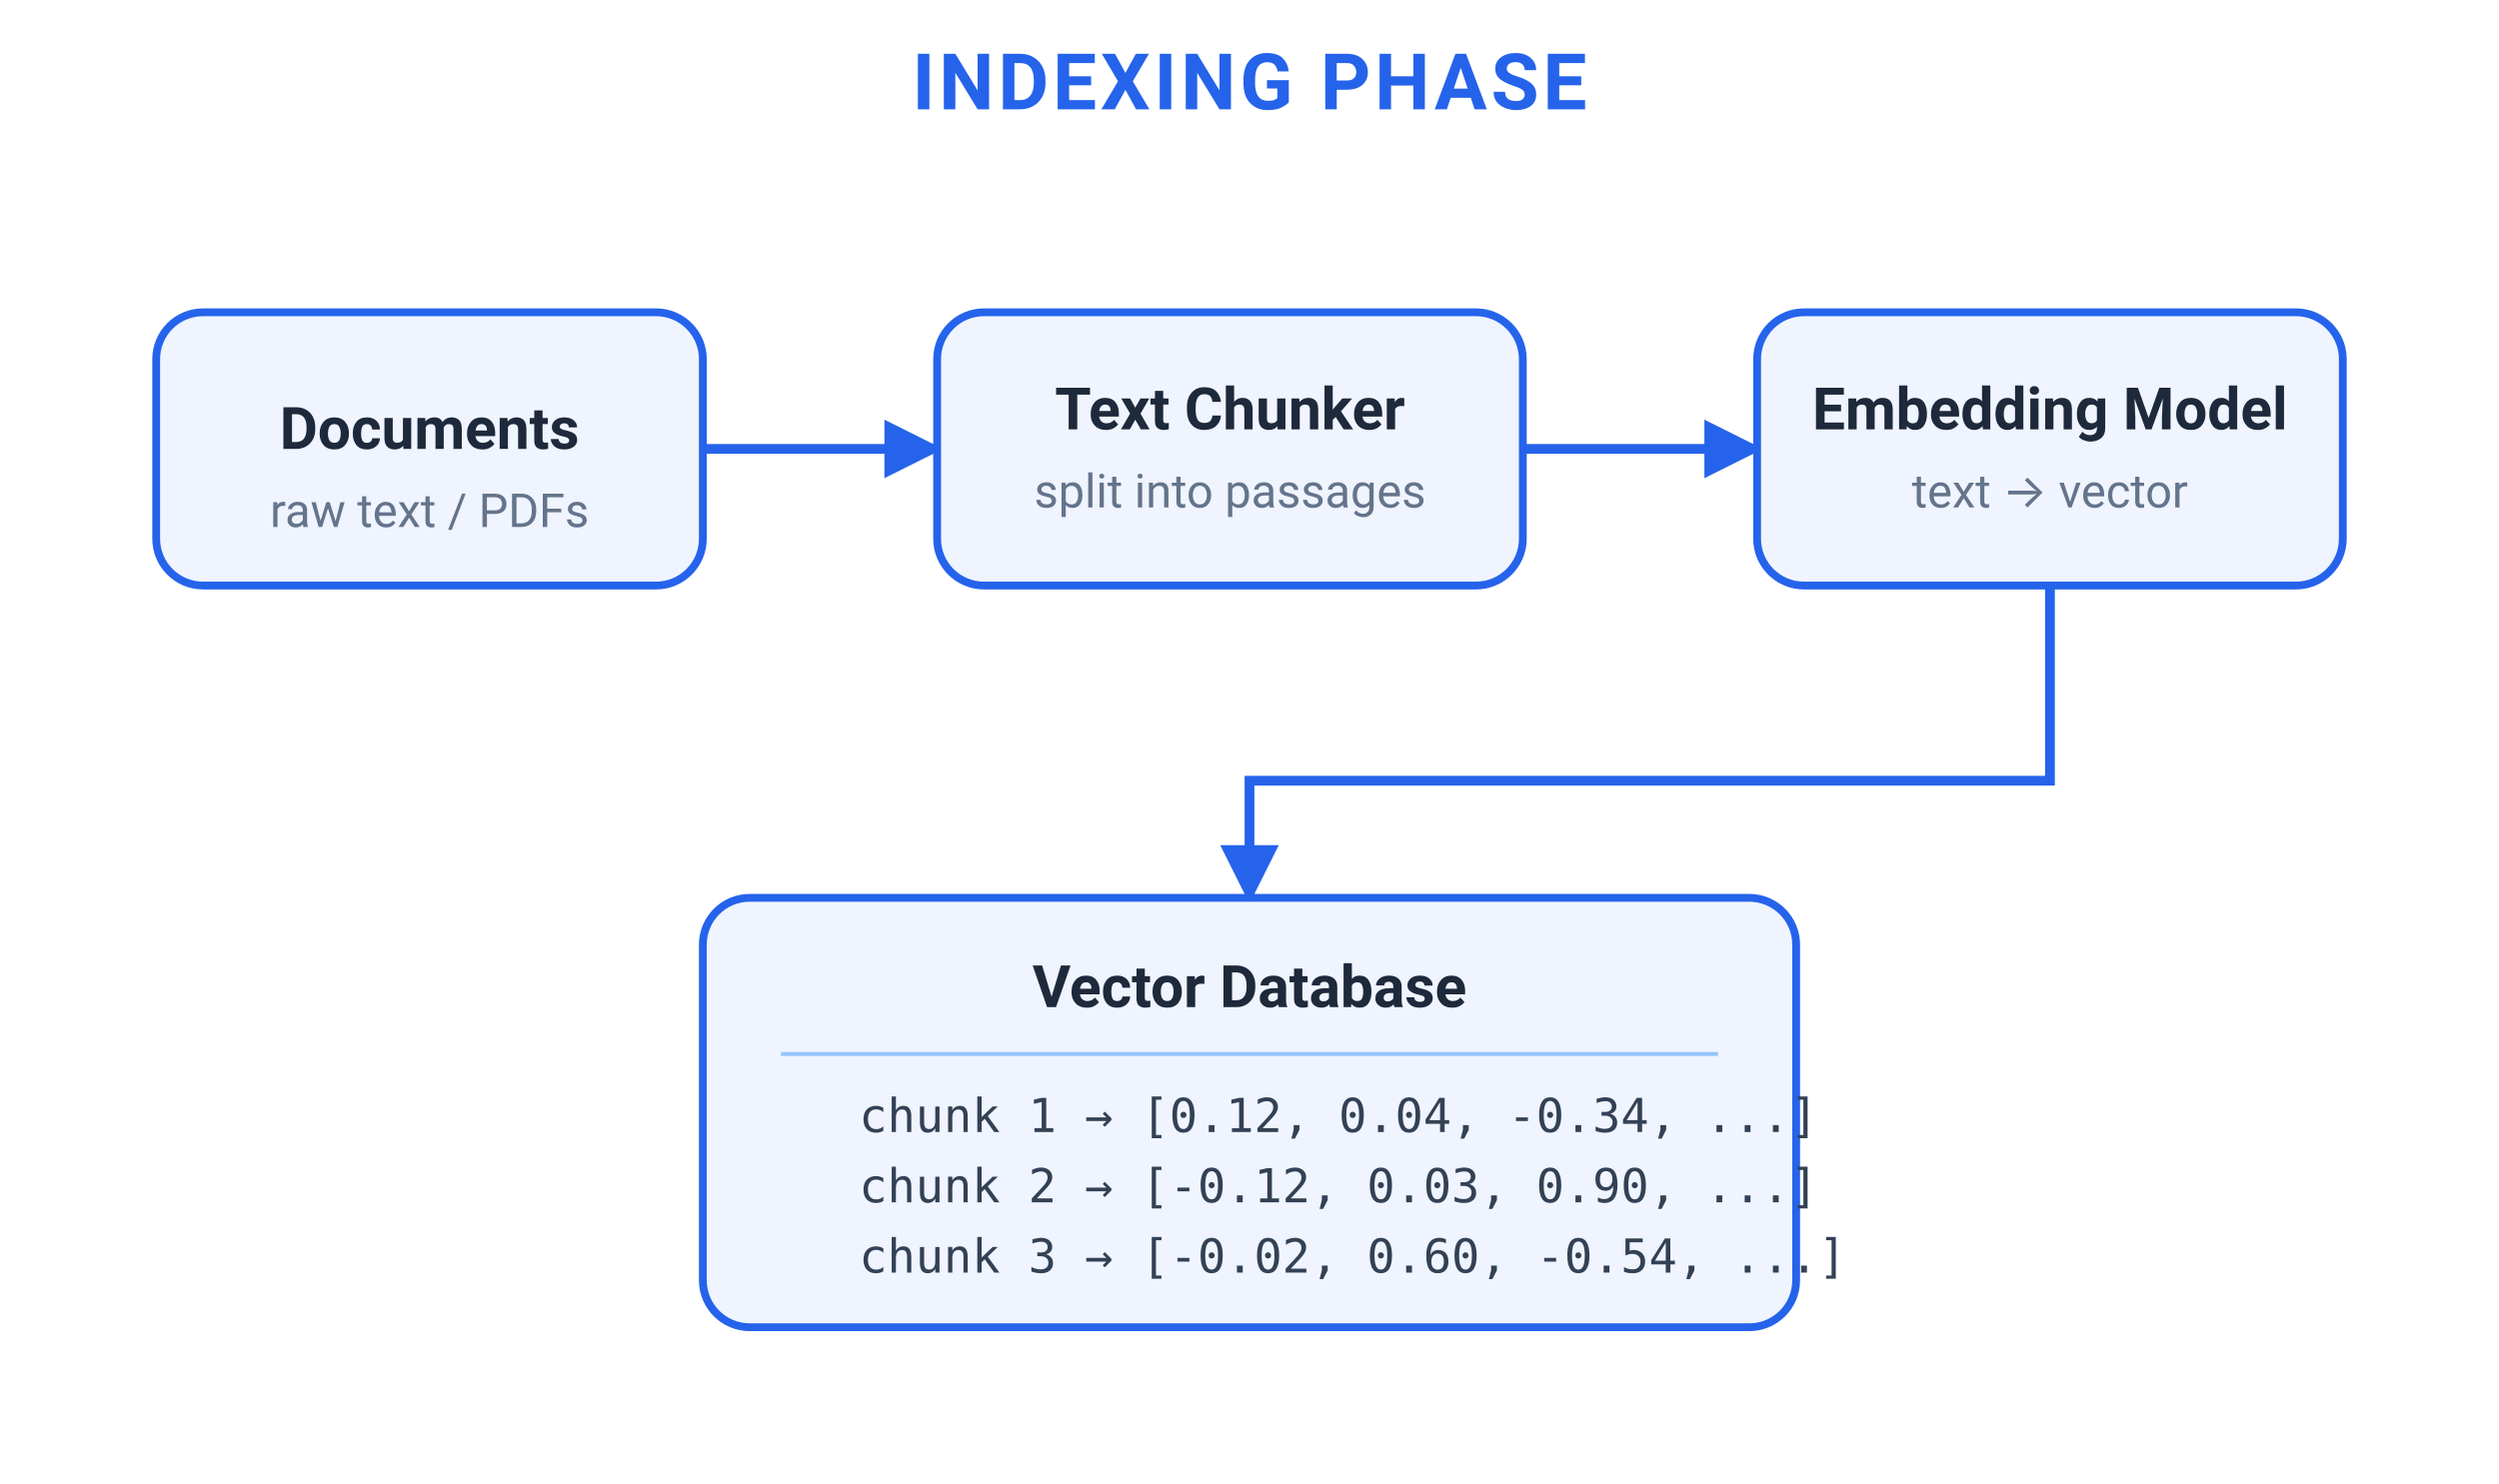
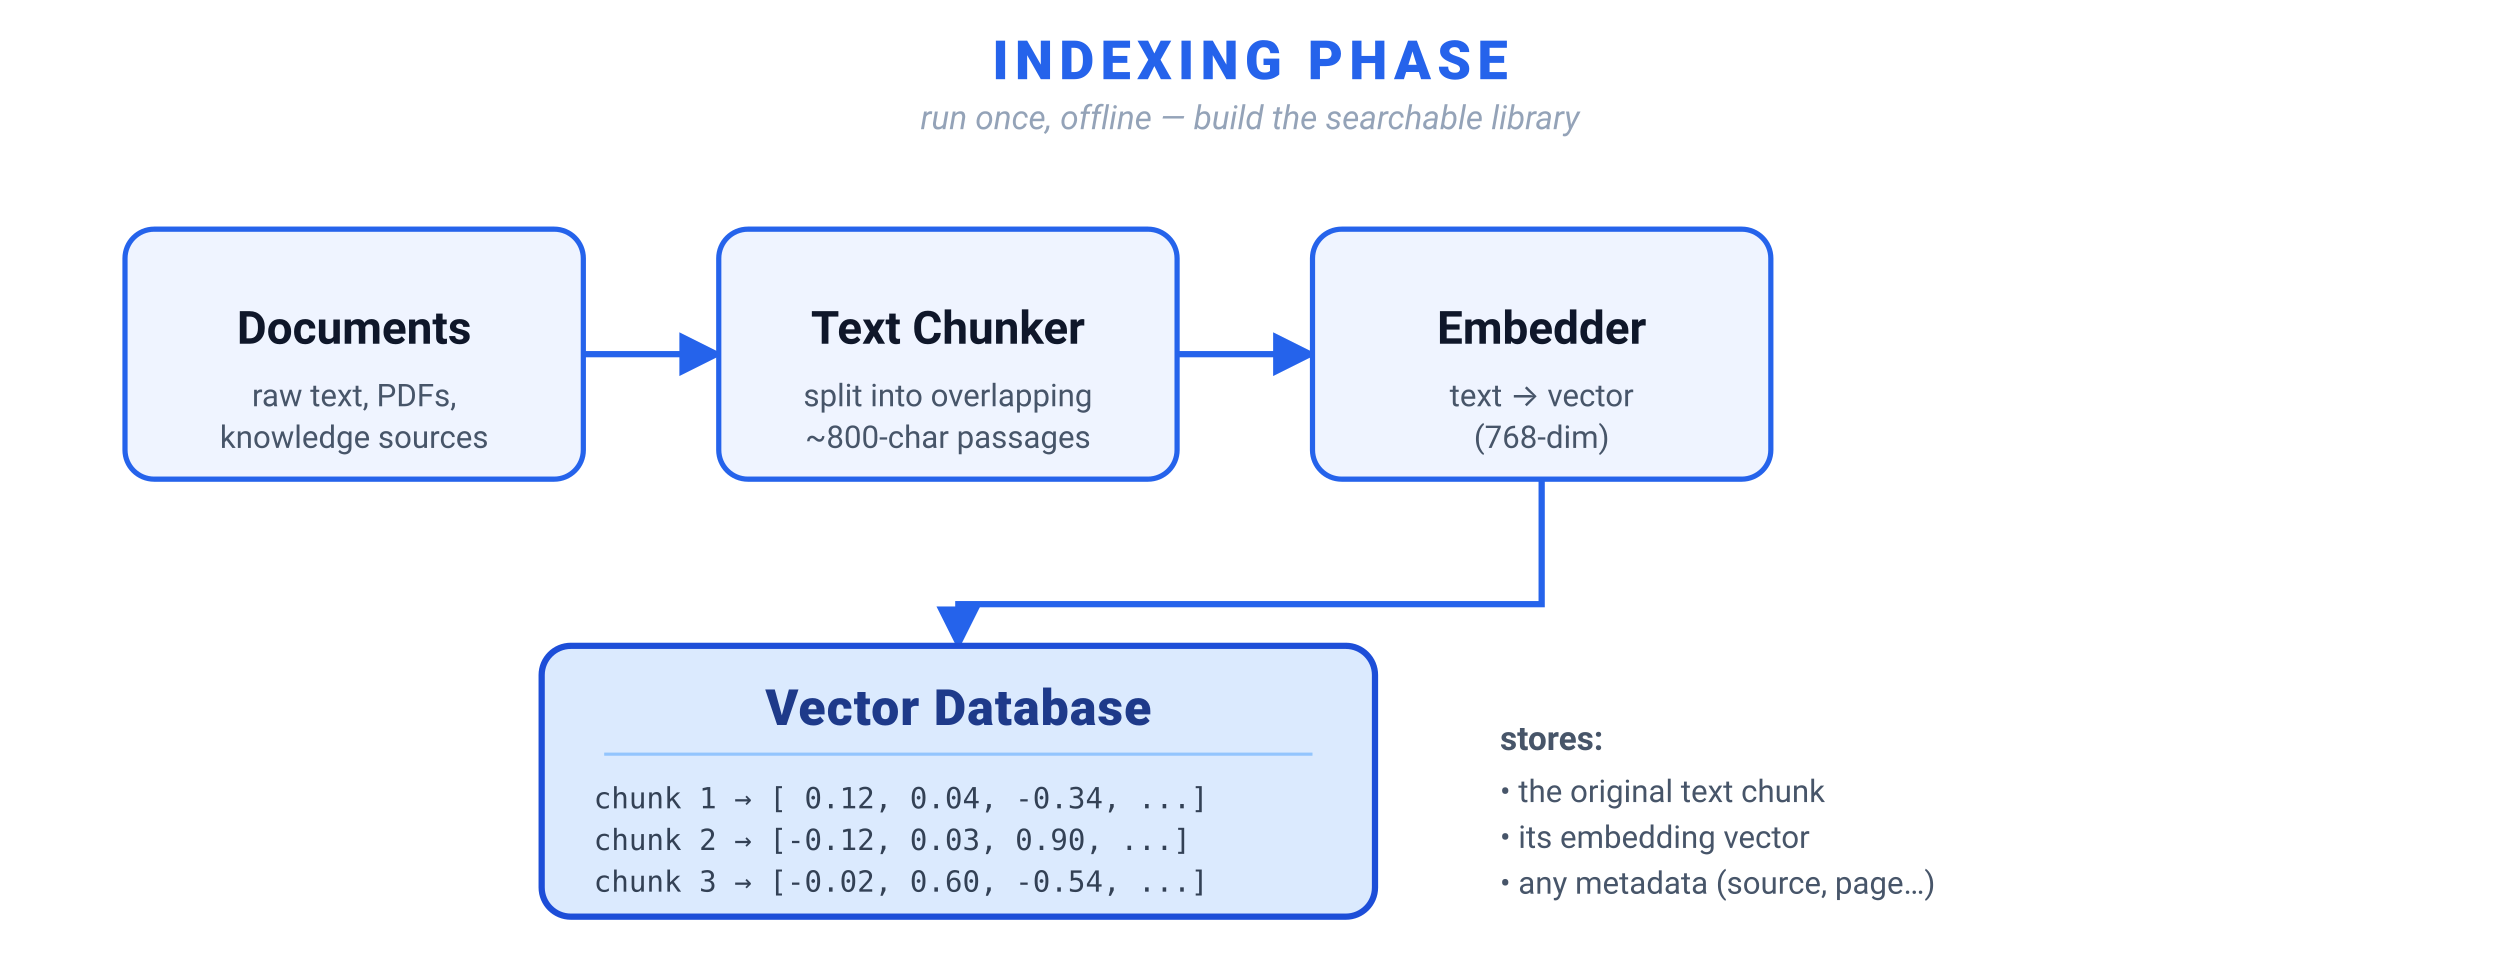
- <svg xmlns="http://www.w3.org/2000/svg" viewBox="0 0 640 380" font-family="-apple-system, BlinkMacSystemFont, 'Segoe UI', Roboto, sans-serif">
+ <svg xmlns="http://www.w3.org/2000/svg" viewBox="0 0 1200 460" font-family="-apple-system, BlinkMacSystemFont, 'Segoe UI', Roboto, sans-serif">
  <defs>
-     <marker id="arr" viewBox="0 0 10 10" refX="9" refY="5" markerWidth="6" markerHeight="6" orient="auto-start-reverse">
+     <marker id="arr" viewBox="0 0 10 10" refX="9" refY="5" markerWidth="7" markerHeight="7" orient="auto-start-reverse">
      <path d="M0,0 L10,5 L0,10 z" fill="#2563EB" />
    </marker>
    <style>
-       .box { fill: #EFF4FF; stroke: #2563EB; stroke-width: 2; }
-       .label { fill: #1E293B; font-size: 15px; font-weight: 600; text-anchor: middle; }
-       .sub { fill: #64748B; font-size: 12px; text-anchor: middle; }
-       .arrow { stroke: #2563EB; stroke-width: 2.5; fill: none; }
-       .title { fill: #2563EB; font-size: 20px; font-weight: 700; text-anchor: middle; letter-spacing: 1px; }
+       .box      { fill: #EFF4FF; stroke: #2563EB; stroke-width: 2.5; }
+       .box-vdb  { fill: #DBEAFE; stroke: #1D4ED8; stroke-width: 3; }
+       .label    { fill: #0F172A; font-size: 22px; font-weight: 700; text-anchor: middle; }
+       .label-vdb{ fill: #1E3A8A; font-size: 24px; font-weight: 800; text-anchor: middle; letter-spacing: 0.5px; }
+       .sub      { fill: #475569; font-size: 15px; text-anchor: middle; }
+       .sub-mono { fill: #334155; font-size: 14px; font-family: 'SF Mono', Menlo, Consolas, monospace; }
+       .arrow    { stroke: #2563EB; stroke-width: 3; fill: none; }
+       .title    { fill: #2563EB; font-size: 26px; font-weight: 800; text-anchor: middle; letter-spacing: 3px; }
+       .subtitle { fill: #94A3B8; font-size: 16px; font-style: italic; text-anchor: middle; }
    </style>
  </defs>
-   <text x="320" y="28" class="title">INDEXING PHASE</text>
-   <rect x="40" y="80" width="140" height="70" rx="12" class="box" />
-   <text x="110" y="115" class="label">Documents</text>
-   <text x="110" y="135" class="sub">raw text / PDFs</text>
-   <path d="M 180 115 L 240 115" class="arrow" marker-end="url(#arr)" />
-   <rect x="240" y="80" width="150" height="70" rx="12" class="box" />
-   <text x="315" y="110" class="label">Text Chunker</text>
-   <text x="315" y="130" class="sub">split into passages</text>
-   <path d="M 390 115 L 450 115" class="arrow" marker-end="url(#arr)" />
-   <rect x="450" y="80" width="150" height="70" rx="12" class="box" />
-   <text x="525" y="110" class="label">Embedding Model</text>
-   <text x="525" y="130" class="sub">text → vector</text>
-   <path d="M 525 150 L 525 200 L 320 200 L 320 230" class="arrow" marker-end="url(#arr)" />
-   <rect x="180" y="230" width="280" height="110" rx="12" class="box" />
-   <text x="320" y="258" class="label">Vector Database</text>
-   <line x1="200" y1="270" x2="440" y2="270" stroke="#93C5FD" stroke-width="1" />
-   <text x="220" y="290" fill="#334155" font-size="12" font-family="monospace" text-anchor="start">chunk 1 → [0.12, 0.04, -0.34, ...]</text>
-   <text x="220" y="308" fill="#334155" font-size="12" font-family="monospace" text-anchor="start">chunk 2 → [-0.12, 0.03, 0.90, ...]</text>
-   <text x="220" y="326" fill="#334155" font-size="12" font-family="monospace" text-anchor="start">chunk 3 → [-0.02, 0.60, -0.54, ...]</text>
+   <text x="600" y="38" class="title">INDEXING PHASE</text>
+   <text x="600" y="62" class="subtitle">run once, offline — build the searchable library</text>
+   <rect x="60" y="110" width="220" height="120" rx="14" class="box" />
+   <text x="170" y="165" class="label">Documents</text>
+   <text x="170" y="195" class="sub">raw text, PDFs,</text>
+   <text x="170" y="215" class="sub">knowledge sources</text>
+   <path d="M 280 170 L 345 170" class="arrow" marker-end="url(#arr)" />
+   <rect x="345" y="110" width="220" height="120" rx="14" class="box" />
+   <text x="455" y="165" class="label">Text Chunker</text>
+   <text x="455" y="195" class="sub">split into overlapping</text>
+   <text x="455" y="215" class="sub">~800-char passages</text>
+   <path d="M 565 170 L 630 170" class="arrow" marker-end="url(#arr)" />
+   <rect x="630" y="110" width="220" height="120" rx="14" class="box" />
+   <text x="740" y="165" class="label">Embedder</text>
+   <text x="740" y="195" class="sub">text → vector</text>
+   <text x="740" y="215" class="sub">(768-dim)</text>
+   <path d="M 740 230 L 740 290 L 460 290 L 460 310" class="arrow" marker-end="url(#arr)" />
+   <rect x="260" y="310" width="400" height="130" rx="14" class="box-vdb" />
+   <text x="460" y="348" class="label-vdb">Vector Database</text>
+   <line x1="290" y1="362" x2="630" y2="362" stroke="#93C5FD" stroke-width="1.5" />
+   <text x="285" y="388" class="sub-mono">chunk 1 → [ 0.12,  0.04, -0.34, ...]</text>
+   <text x="285" y="408" class="sub-mono">chunk 2 → [-0.12,  0.03,  0.90, ...]</text>
+   <text x="285" y="428" class="sub-mono">chunk 3 → [-0.02,  0.60, -0.54, ...]</text>
+   <text x="720" y="360" fill="#475569" font-size="16" font-weight="600">stores:</text>
+   <text x="720" y="385" fill="#475569" font-size="15">• the original text chunk</text>
+   <text x="720" y="407" fill="#475569" font-size="15">• its embedding vector</text>
+   <text x="720" y="429" fill="#475569" font-size="15">• any metadata (source, page…)</text>
</svg>
